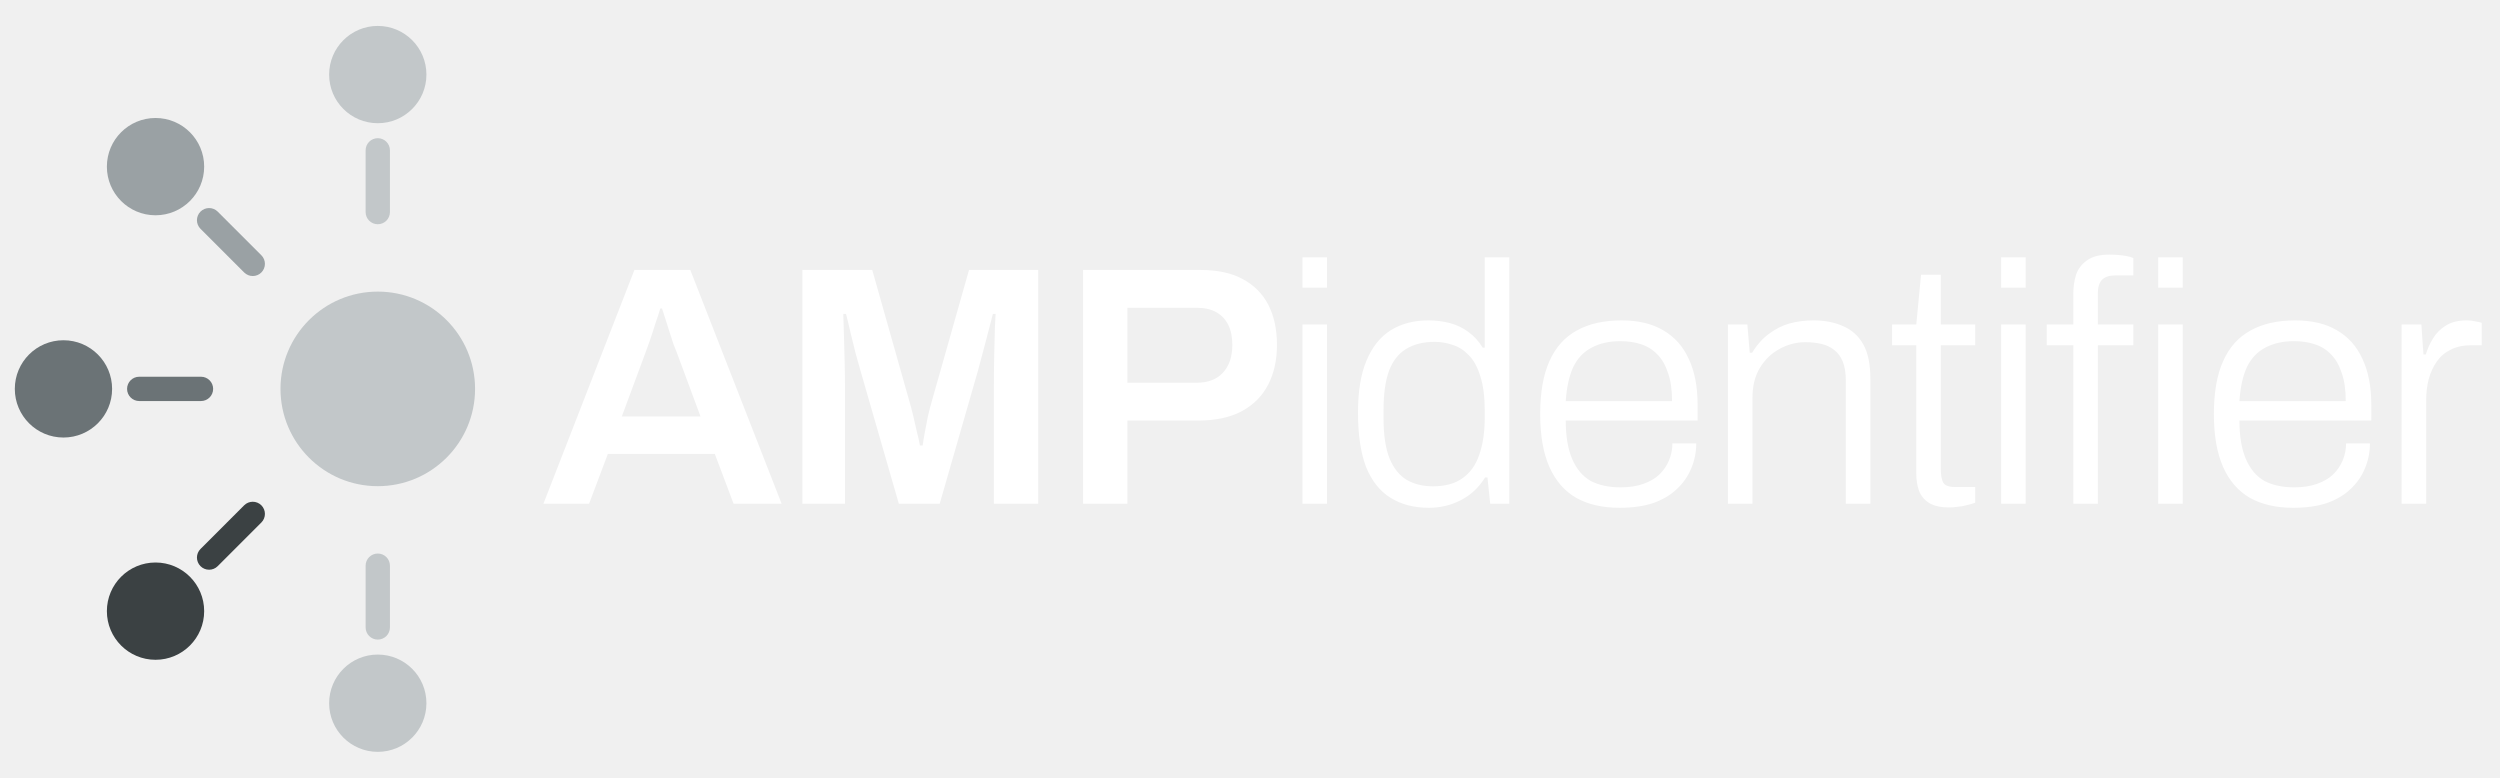
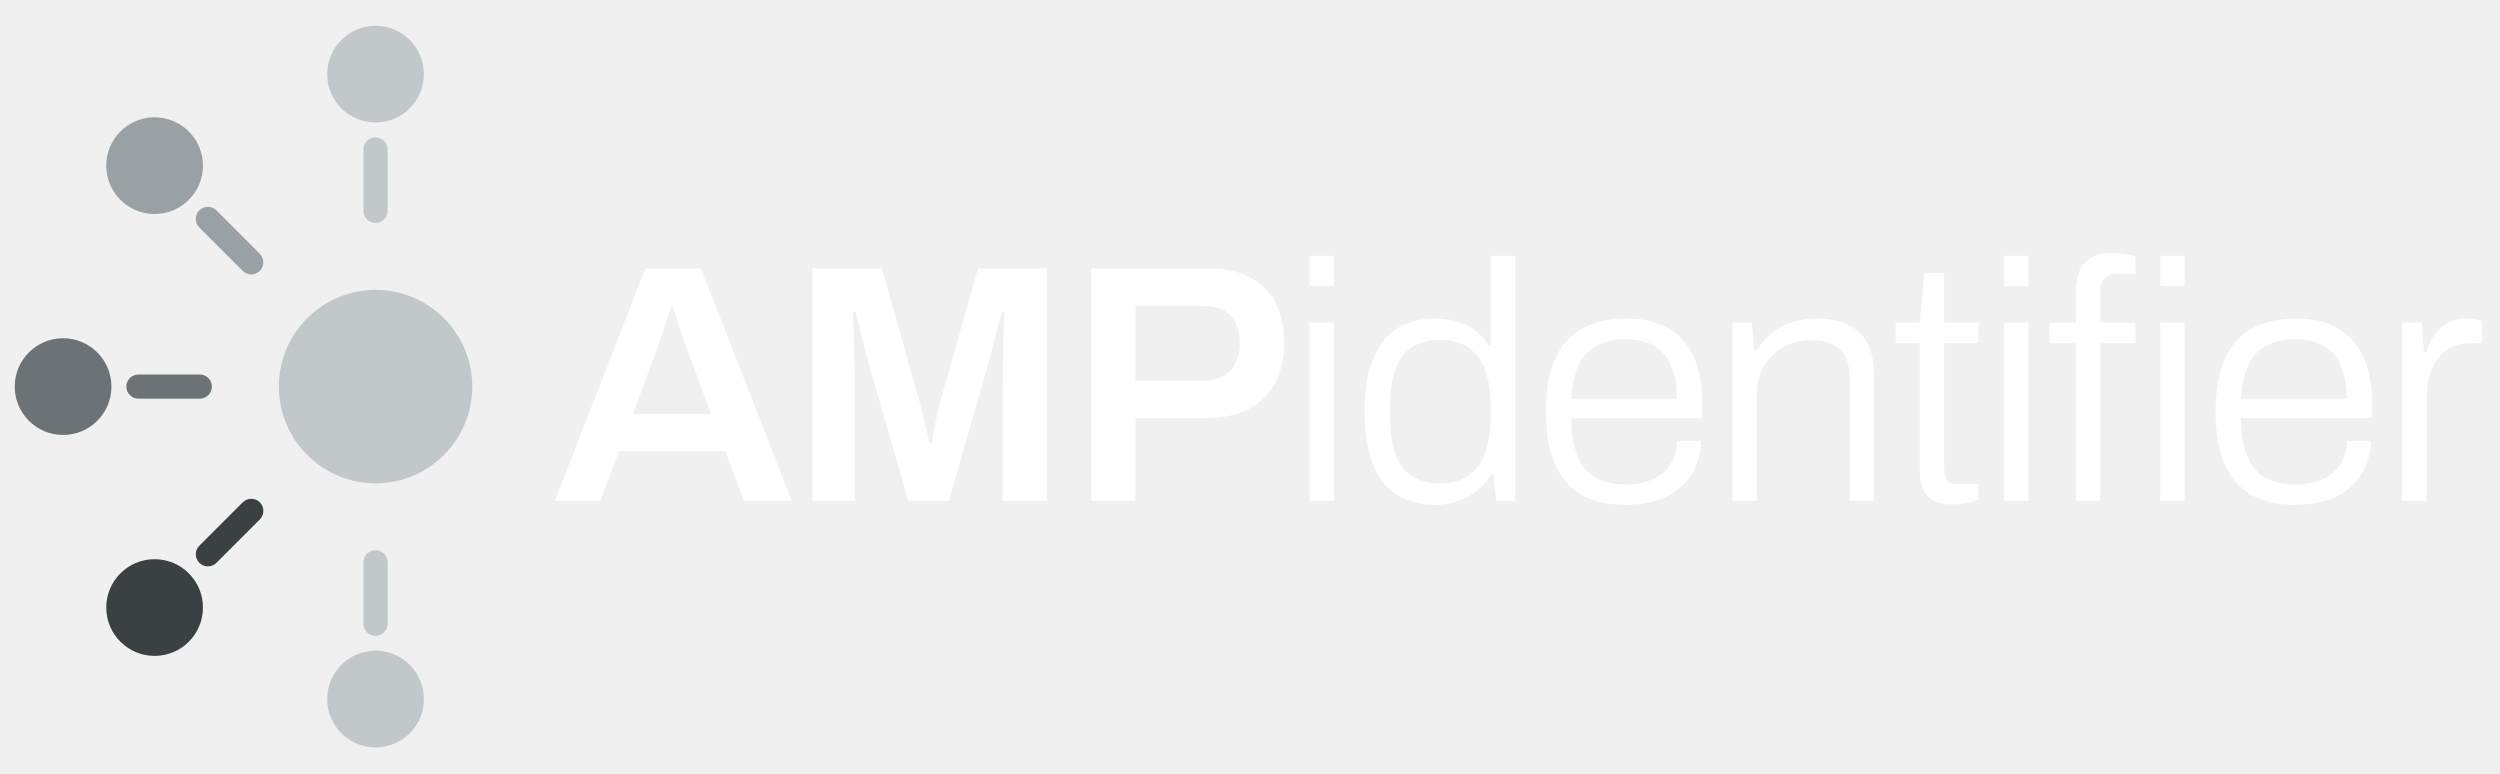
- <svg xmlns="http://www.w3.org/2000/svg" width="675" height="210" viewBox="0 0 675 210" fill="none">
-   <g id="Export fan">
+ <svg xmlns="http://www.w3.org/2000/svg" width="679" height="210" viewBox="0 0 679 210" fill="none">
+   <g id="04 Export fan">
    <g id="ampidentifier-compact-fan">
      <g id="Group">
        <circle id="Model 1" cx="102" cy="20.134" r="13.134" fill="#C2C7C9" />
        <rect id="Vote 1" x="98.716" y="60.546" width="23.237" height="6.567" rx="3.284" transform="rotate(-90 98.7165 60.5464)" fill="#C2C7C9" />
        <circle id="Model 2" cx="41.991" cy="44.991" r="13.134" fill="#9AA1A4" />
        <rect id="Vote 2" x="68.245" y="75.888" width="23.237" height="6.567" rx="3.284" transform="rotate(-135 68.2448 75.8884)" fill="#9AA1A4" />
        <circle id="Model 3" cx="17.134" cy="105" r="13.134" fill="#6B7376" />
        <rect id="Vote 3" x="57.546" y="108.283" width="23.237" height="6.567" rx="3.284" transform="rotate(-180 57.5464 108.283)" fill="#6B7376" />
        <circle id="Model 4" cx="41.991" cy="165.009" r="13.134" fill="#3B4143" />
        <rect id="Vote 4" x="72.888" y="138.755" width="23.237" height="6.567" rx="3.284" transform="rotate(135 72.8883 138.755)" fill="#3B4143" />
        <circle id="Model 5" cx="102" cy="189.866" r="13.134" fill="#C2C7C9" />
        <rect id="Vote 5" x="105.284" y="149.454" width="23.237" height="6.567" rx="3.284" transform="rotate(90 105.284 149.454)" fill="#C2C7C9" />
        <circle id="Call" cx="102" cy="105" r="26.268" fill="#C2C7C9" />
      </g>
-       <path id="AMPidentifier" d="M146.728 136L171.292 72.888H186.38L211.036 136H198.064L193.004 122.568H164.116L159.056 136H146.728ZM167.888 112.448H189.14L182.792 95.336C182.547 94.723 182.24 93.956 181.872 93.036C181.565 92.055 181.228 91.012 180.86 89.908C180.492 88.743 180.124 87.577 179.756 86.412C179.388 85.247 179.051 84.204 178.744 83.284H178.284C177.916 84.511 177.456 85.921 176.904 87.516C176.413 89.111 175.923 90.613 175.432 92.024C174.941 93.435 174.543 94.539 174.236 95.336L167.888 112.448ZM216.647 136V72.888H235.507L245.443 108.032C245.811 109.259 246.179 110.639 246.547 112.172C246.915 113.705 247.252 115.177 247.559 116.588C247.927 117.999 248.203 119.225 248.387 120.268H249.123C249.245 119.348 249.429 118.213 249.675 116.864C249.92 115.515 250.196 114.073 250.503 112.54C250.871 110.945 251.269 109.412 251.699 107.94L261.635 72.888H280.311V136H268.351V104.076C268.351 101.255 268.381 98.433 268.443 95.612C268.504 92.791 268.565 90.368 268.627 88.344C268.749 86.32 268.811 85.124 268.811 84.756H268.075C267.952 85.308 267.645 86.504 267.155 88.344C266.664 90.184 266.143 92.177 265.591 94.324C265.039 96.471 264.548 98.311 264.119 99.844L253.723 136H242.683L232.287 99.936C231.919 98.648 231.489 97.115 230.999 95.336C230.569 93.496 230.109 91.625 229.619 89.724C229.189 87.823 228.791 86.167 228.423 84.756H227.687C227.748 86.412 227.809 88.405 227.871 90.736C227.932 93.005 227.993 95.336 228.055 97.728C228.116 100.059 228.147 102.175 228.147 104.076V136H216.647ZM292.432 136V72.888H324.08C328.741 72.888 332.574 73.716 335.58 75.372C338.646 77.028 340.946 79.359 342.48 82.364C344.013 85.369 344.78 88.957 344.78 93.128C344.78 97.237 343.982 100.825 342.388 103.892C340.793 106.959 338.401 109.351 335.212 111.068C332.084 112.724 328.158 113.552 323.436 113.552H304.392V136H292.432ZM304.392 103.34H323.068C326.134 103.34 328.496 102.451 330.152 100.672C331.869 98.832 332.728 96.317 332.728 93.128C332.728 90.981 332.36 89.172 331.624 87.7C330.888 86.228 329.814 85.093 328.404 84.296C326.993 83.499 325.214 83.1 323.068 83.1H304.392V103.34ZM351.672 77.672V69.484H358.296V77.672H351.672ZM351.672 136V87.608H358.296V136H351.672ZM385.794 137.104C381.808 137.104 378.373 136.215 375.49 134.436C372.608 132.657 370.4 129.897 368.866 126.156C367.394 122.353 366.658 117.416 366.658 111.344C366.658 105.64 367.425 100.979 368.958 97.36C370.492 93.68 372.669 90.951 375.49 89.172C378.373 87.393 381.746 86.504 385.61 86.504C387.696 86.504 389.658 86.749 391.498 87.24C393.338 87.731 394.994 88.528 396.466 89.632C397.938 90.675 399.226 92.085 400.33 93.864H400.882V69.484H407.506V136H402.354L401.618 128.916H400.974C399.257 131.676 397.049 133.731 394.35 135.08C391.713 136.429 388.861 137.104 385.794 137.104ZM386.898 131.308C390.21 131.308 392.878 130.572 394.902 129.1C396.988 127.628 398.49 125.512 399.41 122.752C400.392 119.992 400.882 116.619 400.882 112.632V110.976C400.882 107.173 400.484 104.045 399.686 101.592C398.95 99.139 397.908 97.237 396.558 95.888C395.27 94.539 393.829 93.619 392.234 93.128C390.64 92.576 389.014 92.3 387.358 92.3C384.292 92.3 381.716 92.944 379.63 94.232C377.606 95.459 376.073 97.421 375.03 100.12C374.049 102.819 373.558 106.345 373.558 110.7V113C373.558 117.539 374.11 121.157 375.214 123.856C376.318 126.493 377.852 128.395 379.814 129.56C381.838 130.725 384.2 131.308 386.898 131.308ZM437.286 137.104C432.686 137.104 428.791 136.215 425.602 134.436C422.412 132.596 419.99 129.805 418.334 126.064C416.678 122.323 415.85 117.569 415.85 111.804C415.85 105.977 416.678 101.224 418.334 97.544C419.99 93.803 422.443 91.043 425.694 89.264C428.944 87.424 432.992 86.504 437.838 86.504C442.315 86.504 446.056 87.393 449.062 89.172C452.128 90.951 454.428 93.527 455.962 96.9C457.556 100.273 458.354 104.413 458.354 109.32V113.552H422.75C422.75 117.784 423.332 121.249 424.498 123.948C425.663 126.647 427.319 128.609 429.466 129.836C431.674 131.001 434.372 131.584 437.562 131.584C439.892 131.584 441.916 131.277 443.634 130.664C445.412 130.051 446.854 129.223 447.958 128.18C449.123 127.076 450.012 125.788 450.626 124.316C451.239 122.844 451.546 121.311 451.546 119.716H457.986C457.986 122.108 457.526 124.377 456.606 126.524C455.747 128.609 454.459 130.449 452.742 132.044C451.086 133.639 448.97 134.896 446.394 135.816C443.818 136.675 440.782 137.104 437.286 137.104ZM422.75 108.308H451.454C451.454 105.241 451.086 102.696 450.35 100.672C449.675 98.587 448.724 96.931 447.498 95.704C446.271 94.416 444.799 93.496 443.082 92.944C441.426 92.392 439.555 92.116 437.47 92.116C434.464 92.116 431.888 92.699 429.742 93.864C427.595 94.968 425.939 96.716 424.774 99.108C423.67 101.5 422.995 104.567 422.75 108.308ZM466.543 136V87.608H471.787L472.431 95.244H473.075C474.424 93.036 475.958 91.319 477.675 90.092C479.392 88.804 481.232 87.884 483.195 87.332C485.219 86.78 487.366 86.504 489.635 86.504C492.702 86.504 495.37 87.025 497.639 88.068C499.97 89.049 501.779 90.675 503.067 92.944C504.355 95.213 504.999 98.311 504.999 102.236V136H498.375V102.88C498.375 100.733 498.099 98.985 497.547 97.636C496.995 96.287 496.228 95.244 495.247 94.508C494.266 93.711 493.1 93.159 491.751 92.852C490.463 92.545 489.022 92.392 487.427 92.392C484.974 92.392 482.643 93.005 480.435 94.232C478.288 95.397 476.54 97.084 475.191 99.292C473.842 101.5 473.167 104.199 473.167 107.388V136H466.543ZM526.227 137.012C524.019 137.012 522.24 136.613 520.891 135.816C519.603 135.019 518.683 133.915 518.131 132.504C517.64 131.093 517.395 129.529 517.395 127.812V93.22H510.863V87.608H517.395L518.683 74.176H524.019V87.608H533.311V93.22H524.019V126.616C524.019 128.272 524.233 129.499 524.663 130.296C525.153 131.093 526.196 131.492 527.791 131.492H533.311V135.724C532.697 135.969 531.961 136.184 531.103 136.368C530.305 136.613 529.477 136.767 528.619 136.828C527.76 136.951 526.963 137.012 526.227 137.012ZM540.308 77.672V69.484H546.932V77.672H540.308ZM540.308 136V87.608H546.932V136H540.308ZM559.802 136V93.22H552.626V87.608H559.802V79.144C559.802 77.427 560.048 75.771 560.538 74.176C561.09 72.581 562.072 71.293 563.482 70.312C564.893 69.269 566.886 68.748 569.462 68.748C570.26 68.748 571.057 68.779 571.854 68.84C572.652 68.901 573.388 68.993 574.062 69.116C574.798 69.239 575.442 69.423 575.994 69.668V74.36H571.118C569.524 74.36 568.328 74.759 567.53 75.556C566.794 76.353 566.426 77.519 566.426 79.052V87.608H575.994V93.22H566.426V136H559.802ZM582.71 77.672V69.484H589.334V77.672H582.71ZM582.71 136V87.608H589.334V136H582.71ZM619.183 137.104C614.583 137.104 610.689 136.215 607.499 134.436C604.31 132.596 601.887 129.805 600.231 126.064C598.575 122.323 597.747 117.569 597.747 111.804C597.747 105.977 598.575 101.224 600.231 97.544C601.887 93.803 604.341 91.043 607.591 89.264C610.842 87.424 614.89 86.504 619.735 86.504C624.213 86.504 627.954 87.393 630.959 89.172C634.026 90.951 636.326 93.527 637.859 96.9C639.454 100.273 640.251 104.413 640.251 109.32V113.552H604.647C604.647 117.784 605.23 121.249 606.395 123.948C607.561 126.647 609.217 128.609 611.363 129.836C613.571 131.001 616.27 131.584 619.459 131.584C621.79 131.584 623.814 131.277 625.531 130.664C627.31 130.051 628.751 129.223 629.855 128.18C631.021 127.076 631.91 125.788 632.523 124.316C633.137 122.844 633.443 121.311 633.443 119.716H639.883C639.883 122.108 639.423 124.377 638.503 126.524C637.645 128.609 636.357 130.449 634.639 132.044C632.983 133.639 630.867 134.896 628.291 135.816C625.715 136.675 622.679 137.104 619.183 137.104ZM604.647 108.308H633.351C633.351 105.241 632.983 102.696 632.247 100.672C631.573 98.587 630.622 96.931 629.395 95.704C628.169 94.416 626.697 93.496 624.979 92.944C623.323 92.392 621.453 92.116 619.367 92.116C616.362 92.116 613.786 92.699 611.639 93.864C609.493 94.968 607.837 96.716 606.671 99.108C605.567 101.5 604.893 104.567 604.647 108.308ZM648.441 136V87.608H653.777L654.329 95.704H654.973C655.402 94.232 656.046 92.791 656.905 91.38C657.763 89.969 658.929 88.804 660.401 87.884C661.873 86.964 663.743 86.504 666.013 86.504C666.871 86.504 667.669 86.596 668.405 86.78C669.141 86.903 669.693 87.025 670.061 87.148V93.22H667.209C665.062 93.22 663.222 93.619 661.689 94.416C660.155 95.152 658.898 96.225 657.917 97.636C656.935 99.047 656.199 100.672 655.709 102.512C655.279 104.291 655.065 106.161 655.065 108.124V136H648.441Z" fill="#FFFFFF" />
+       <path id="AMPidentifier" d="M150.728 136L175.292 72.888H190.38L215.036 136H202.064L197.004 122.568H168.116L163.056 136H150.728ZM171.888 112.448H193.14L186.792 95.336C186.547 94.723 186.24 93.956 185.872 93.036C185.565 92.055 185.228 91.012 184.86 89.908C184.492 88.743 184.124 87.577 183.756 86.412C183.388 85.247 183.051 84.204 182.744 83.284H182.284C181.916 84.511 181.456 85.921 180.904 87.516C180.413 89.111 179.923 90.613 179.432 92.024C178.941 93.435 178.543 94.539 178.236 95.336L171.888 112.448ZM220.647 136V72.888H239.507L249.443 108.032C249.811 109.259 250.179 110.639 250.547 112.172C250.915 113.705 251.252 115.177 251.559 116.588C251.927 117.999 252.203 119.225 252.387 120.268H253.123C253.245 119.348 253.429 118.213 253.675 116.864C253.92 115.515 254.196 114.073 254.503 112.54C254.871 110.945 255.269 109.412 255.699 107.94L265.635 72.888H284.311V136H272.351V104.076C272.351 101.255 272.381 98.433 272.443 95.612C272.504 92.791 272.565 90.368 272.627 88.344C272.749 86.32 272.811 85.124 272.811 84.756H272.075C271.952 85.308 271.645 86.504 271.155 88.344C270.664 90.184 270.143 92.177 269.591 94.324C269.039 96.471 268.548 98.311 268.119 99.844L257.723 136H246.683L236.287 99.936C235.919 98.648 235.489 97.115 234.999 95.336C234.569 93.496 234.109 91.625 233.619 89.724C233.189 87.823 232.791 86.167 232.423 84.756H231.687C231.748 86.412 231.809 88.405 231.871 90.736C231.932 93.005 231.993 95.336 232.055 97.728C232.116 100.059 232.147 102.175 232.147 104.076V136H220.647ZM296.432 136V72.888H328.08C332.741 72.888 336.574 73.716 339.58 75.372C342.646 77.028 344.946 79.359 346.48 82.364C348.013 85.369 348.78 88.957 348.78 93.128C348.78 97.237 347.982 100.825 346.388 103.892C344.793 106.959 342.401 109.351 339.212 111.068C336.084 112.724 332.158 113.552 327.436 113.552H308.392V136H296.432ZM308.392 103.34H327.068C330.134 103.34 332.496 102.451 334.152 100.672C335.869 98.832 336.728 96.317 336.728 93.128C336.728 90.981 336.36 89.172 335.624 87.7C334.888 86.228 333.814 85.093 332.404 84.296C330.993 83.499 329.214 83.1 327.068 83.1H308.392V103.34ZM355.672 77.672V69.484H362.296V77.672H355.672ZM355.672 136V87.608H362.296V136H355.672ZM389.794 137.104C385.808 137.104 382.373 136.215 379.49 134.436C376.608 132.657 374.4 129.897 372.866 126.156C371.394 122.353 370.658 117.416 370.658 111.344C370.658 105.64 371.425 100.979 372.958 97.36C374.492 93.68 376.669 90.951 379.49 89.172C382.373 87.393 385.746 86.504 389.61 86.504C391.696 86.504 393.658 86.749 395.498 87.24C397.338 87.731 398.994 88.528 400.466 89.632C401.938 90.675 403.226 92.085 404.33 93.864H404.882V69.484H411.506V136H406.354L405.618 128.916H404.974C403.257 131.676 401.049 133.731 398.35 135.08C395.713 136.429 392.861 137.104 389.794 137.104ZM390.898 131.308C394.21 131.308 396.878 130.572 398.902 129.1C400.988 127.628 402.49 125.512 403.41 122.752C404.392 119.992 404.882 116.619 404.882 112.632V110.976C404.882 107.173 404.484 104.045 403.686 101.592C402.95 99.139 401.908 97.237 400.558 95.888C399.27 94.539 397.829 93.619 396.234 93.128C394.64 92.576 393.014 92.3 391.358 92.3C388.292 92.3 385.716 92.944 383.63 94.232C381.606 95.459 380.073 97.421 379.03 100.12C378.049 102.819 377.558 106.345 377.558 110.7V113C377.558 117.539 378.11 121.157 379.214 123.856C380.318 126.493 381.852 128.395 383.814 129.56C385.838 130.725 388.2 131.308 390.898 131.308ZM441.286 137.104C436.686 137.104 432.791 136.215 429.602 134.436C426.412 132.596 423.99 129.805 422.334 126.064C420.678 122.323 419.85 117.569 419.85 111.804C419.85 105.977 420.678 101.224 422.334 97.544C423.99 93.803 426.443 91.043 429.694 89.264C432.944 87.424 436.992 86.504 441.838 86.504C446.315 86.504 450.056 87.393 453.062 89.172C456.128 90.951 458.428 93.527 459.962 96.9C461.556 100.273 462.354 104.413 462.354 109.32V113.552H426.75C426.75 117.784 427.332 121.249 428.498 123.948C429.663 126.647 431.319 128.609 433.466 129.836C435.674 131.001 438.372 131.584 441.562 131.584C443.892 131.584 445.916 131.277 447.634 130.664C449.412 130.051 450.854 129.223 451.958 128.18C453.123 127.076 454.012 125.788 454.626 124.316C455.239 122.844 455.546 121.311 455.546 119.716H461.986C461.986 122.108 461.526 124.377 460.606 126.524C459.747 128.609 458.459 130.449 456.742 132.044C455.086 133.639 452.97 134.896 450.394 135.816C447.818 136.675 444.782 137.104 441.286 137.104ZM426.75 108.308H455.454C455.454 105.241 455.086 102.696 454.35 100.672C453.675 98.587 452.724 96.931 451.498 95.704C450.271 94.416 448.799 93.496 447.082 92.944C445.426 92.392 443.555 92.116 441.47 92.116C438.464 92.116 435.888 92.699 433.742 93.864C431.595 94.968 429.939 96.716 428.774 99.108C427.67 101.5 426.995 104.567 426.75 108.308ZM470.543 136V87.608H475.787L476.431 95.244H477.075C478.424 93.036 479.958 91.319 481.675 90.092C483.392 88.804 485.232 87.884 487.195 87.332C489.219 86.78 491.366 86.504 493.635 86.504C496.702 86.504 499.37 87.025 501.639 88.068C503.97 89.049 505.779 90.675 507.067 92.944C508.355 95.213 508.999 98.311 508.999 102.236V136H502.375V102.88C502.375 100.733 502.099 98.985 501.547 97.636C500.995 96.287 500.228 95.244 499.247 94.508C498.266 93.711 497.1 93.159 495.751 92.852C494.463 92.545 493.022 92.392 491.427 92.392C488.974 92.392 486.643 93.005 484.435 94.232C482.288 95.397 480.54 97.084 479.191 99.292C477.842 101.5 477.167 104.199 477.167 107.388V136H470.543ZM530.227 137.012C528.019 137.012 526.24 136.613 524.891 135.816C523.603 135.019 522.683 133.915 522.131 132.504C521.64 131.093 521.395 129.529 521.395 127.812V93.22H514.863V87.608H521.395L522.683 74.176H528.019V87.608H537.311V93.22H528.019V126.616C528.019 128.272 528.233 129.499 528.663 130.296C529.153 131.093 530.196 131.492 531.791 131.492H537.311V135.724C536.697 135.969 535.961 136.184 535.103 136.368C534.305 136.613 533.477 136.767 532.619 136.828C531.76 136.951 530.963 137.012 530.227 137.012ZM544.308 77.672V69.484H550.932V77.672H544.308ZM544.308 136V87.608H550.932V136H544.308ZM563.802 136V93.22H556.626V87.608H563.802V79.144C563.802 77.427 564.048 75.771 564.538 74.176C565.09 72.581 566.072 71.293 567.482 70.312C568.893 69.269 570.886 68.748 573.462 68.748C574.26 68.748 575.057 68.779 575.854 68.84C576.652 68.901 577.388 68.993 578.062 69.116C578.798 69.239 579.442 69.423 579.994 69.668V74.36H575.118C573.524 74.36 572.328 74.759 571.53 75.556C570.794 76.353 570.426 77.519 570.426 79.052V87.608H579.994V93.22H570.426V136H563.802ZM586.71 77.672V69.484H593.334V77.672H586.71ZM586.71 136V87.608H593.334V136H586.71ZM623.183 137.104C618.583 137.104 614.689 136.215 611.499 134.436C608.31 132.596 605.887 129.805 604.231 126.064C602.575 122.323 601.747 117.569 601.747 111.804C601.747 105.977 602.575 101.224 604.231 97.544C605.887 93.803 608.341 91.043 611.591 89.264C614.842 87.424 618.89 86.504 623.735 86.504C628.213 86.504 631.954 87.393 634.959 89.172C638.026 90.951 640.326 93.527 641.859 96.9C643.454 100.273 644.251 104.413 644.251 109.32V113.552H608.647C608.647 117.784 609.23 121.249 610.395 123.948C611.561 126.647 613.217 128.609 615.363 129.836C617.571 131.001 620.27 131.584 623.459 131.584C625.79 131.584 627.814 131.277 629.531 130.664C631.31 130.051 632.751 129.223 633.855 128.18C635.021 127.076 635.91 125.788 636.523 124.316C637.137 122.844 637.443 121.311 637.443 119.716H643.883C643.883 122.108 643.423 124.377 642.503 126.524C641.645 128.609 640.357 130.449 638.639 132.044C636.983 133.639 634.867 134.896 632.291 135.816C629.715 136.675 626.679 137.104 623.183 137.104ZM608.647 108.308H637.351C637.351 105.241 636.983 102.696 636.247 100.672C635.573 98.587 634.622 96.931 633.395 95.704C632.169 94.416 630.697 93.496 628.979 92.944C627.323 92.392 625.453 92.116 623.367 92.116C620.362 92.116 617.786 92.699 615.639 93.864C613.493 94.968 611.837 96.716 610.671 99.108C609.567 101.5 608.893 104.567 608.647 108.308ZM652.441 136V87.608H657.777L658.329 95.704H658.973C659.402 94.232 660.046 92.791 660.905 91.38C661.763 89.969 662.929 88.804 664.401 87.884C665.873 86.964 667.743 86.504 670.013 86.504C670.871 86.504 671.669 86.596 672.405 86.78C673.141 86.903 673.693 87.025 674.061 87.148V93.22H671.209C669.062 93.22 667.222 93.619 665.689 94.416C664.155 95.152 662.898 96.225 661.917 97.636C660.935 99.047 660.199 100.672 659.709 102.512C659.279 104.291 659.065 106.161 659.065 108.124V136H652.441Z" fill="#FFFFFF" />
    </g>
  </g>
</svg>
